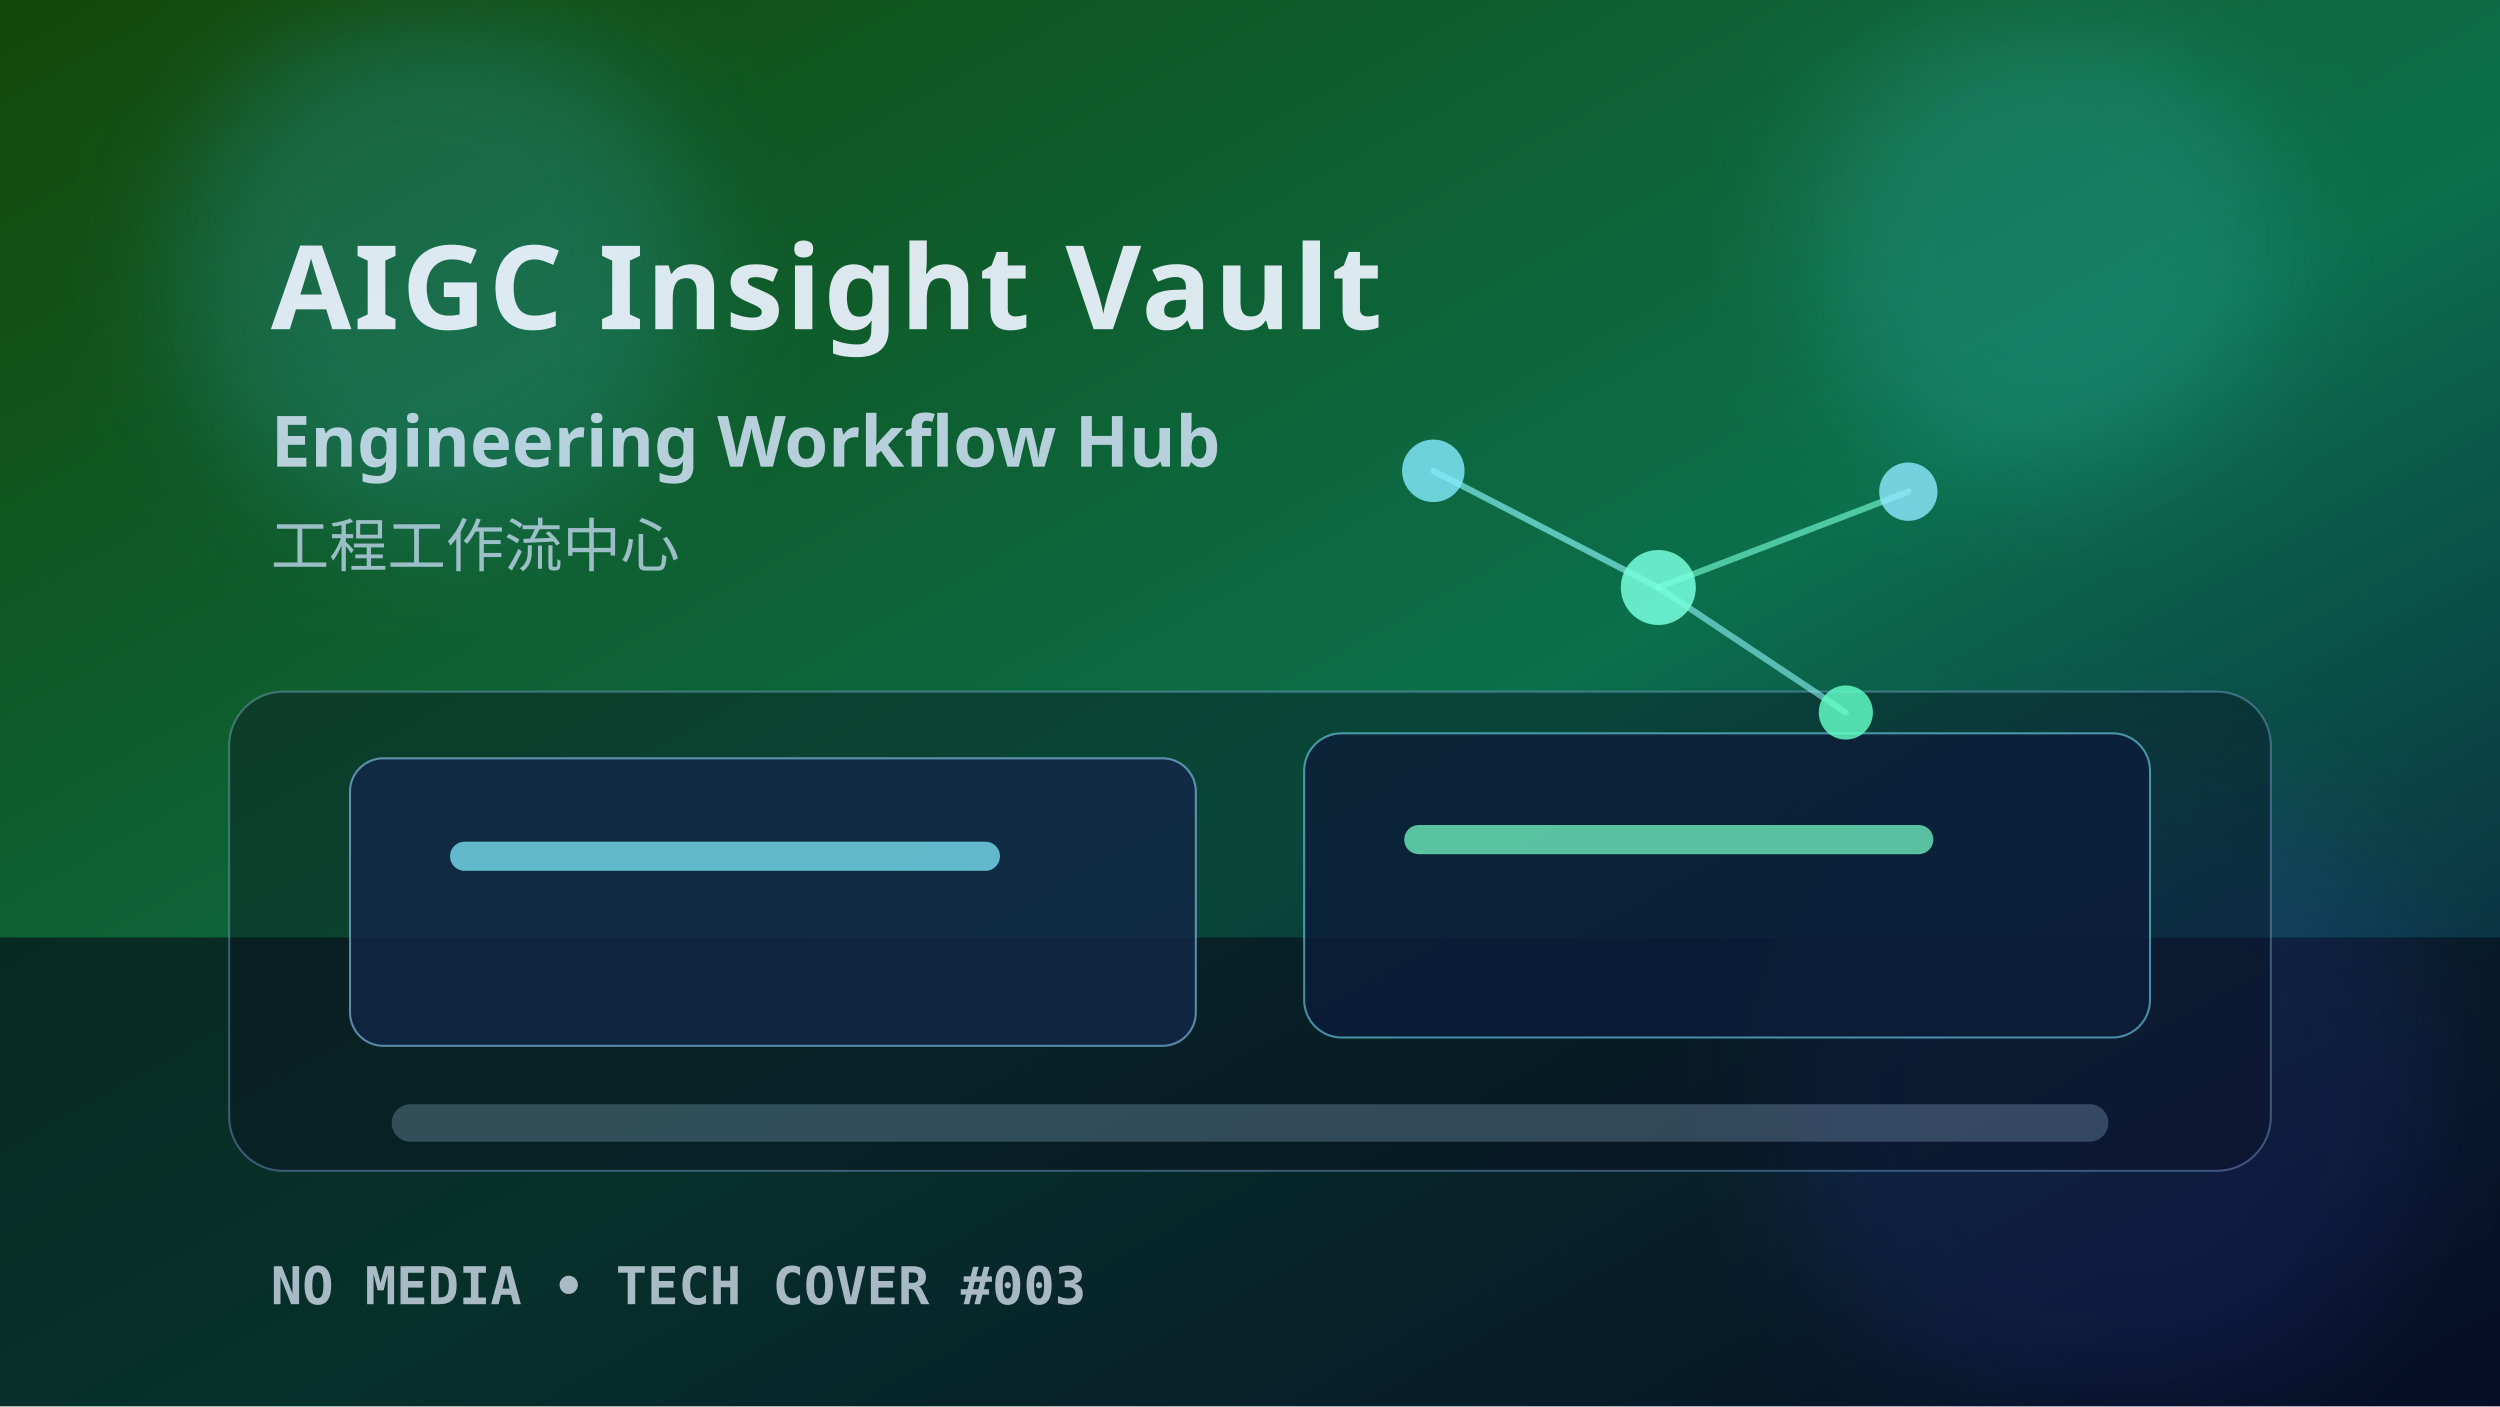
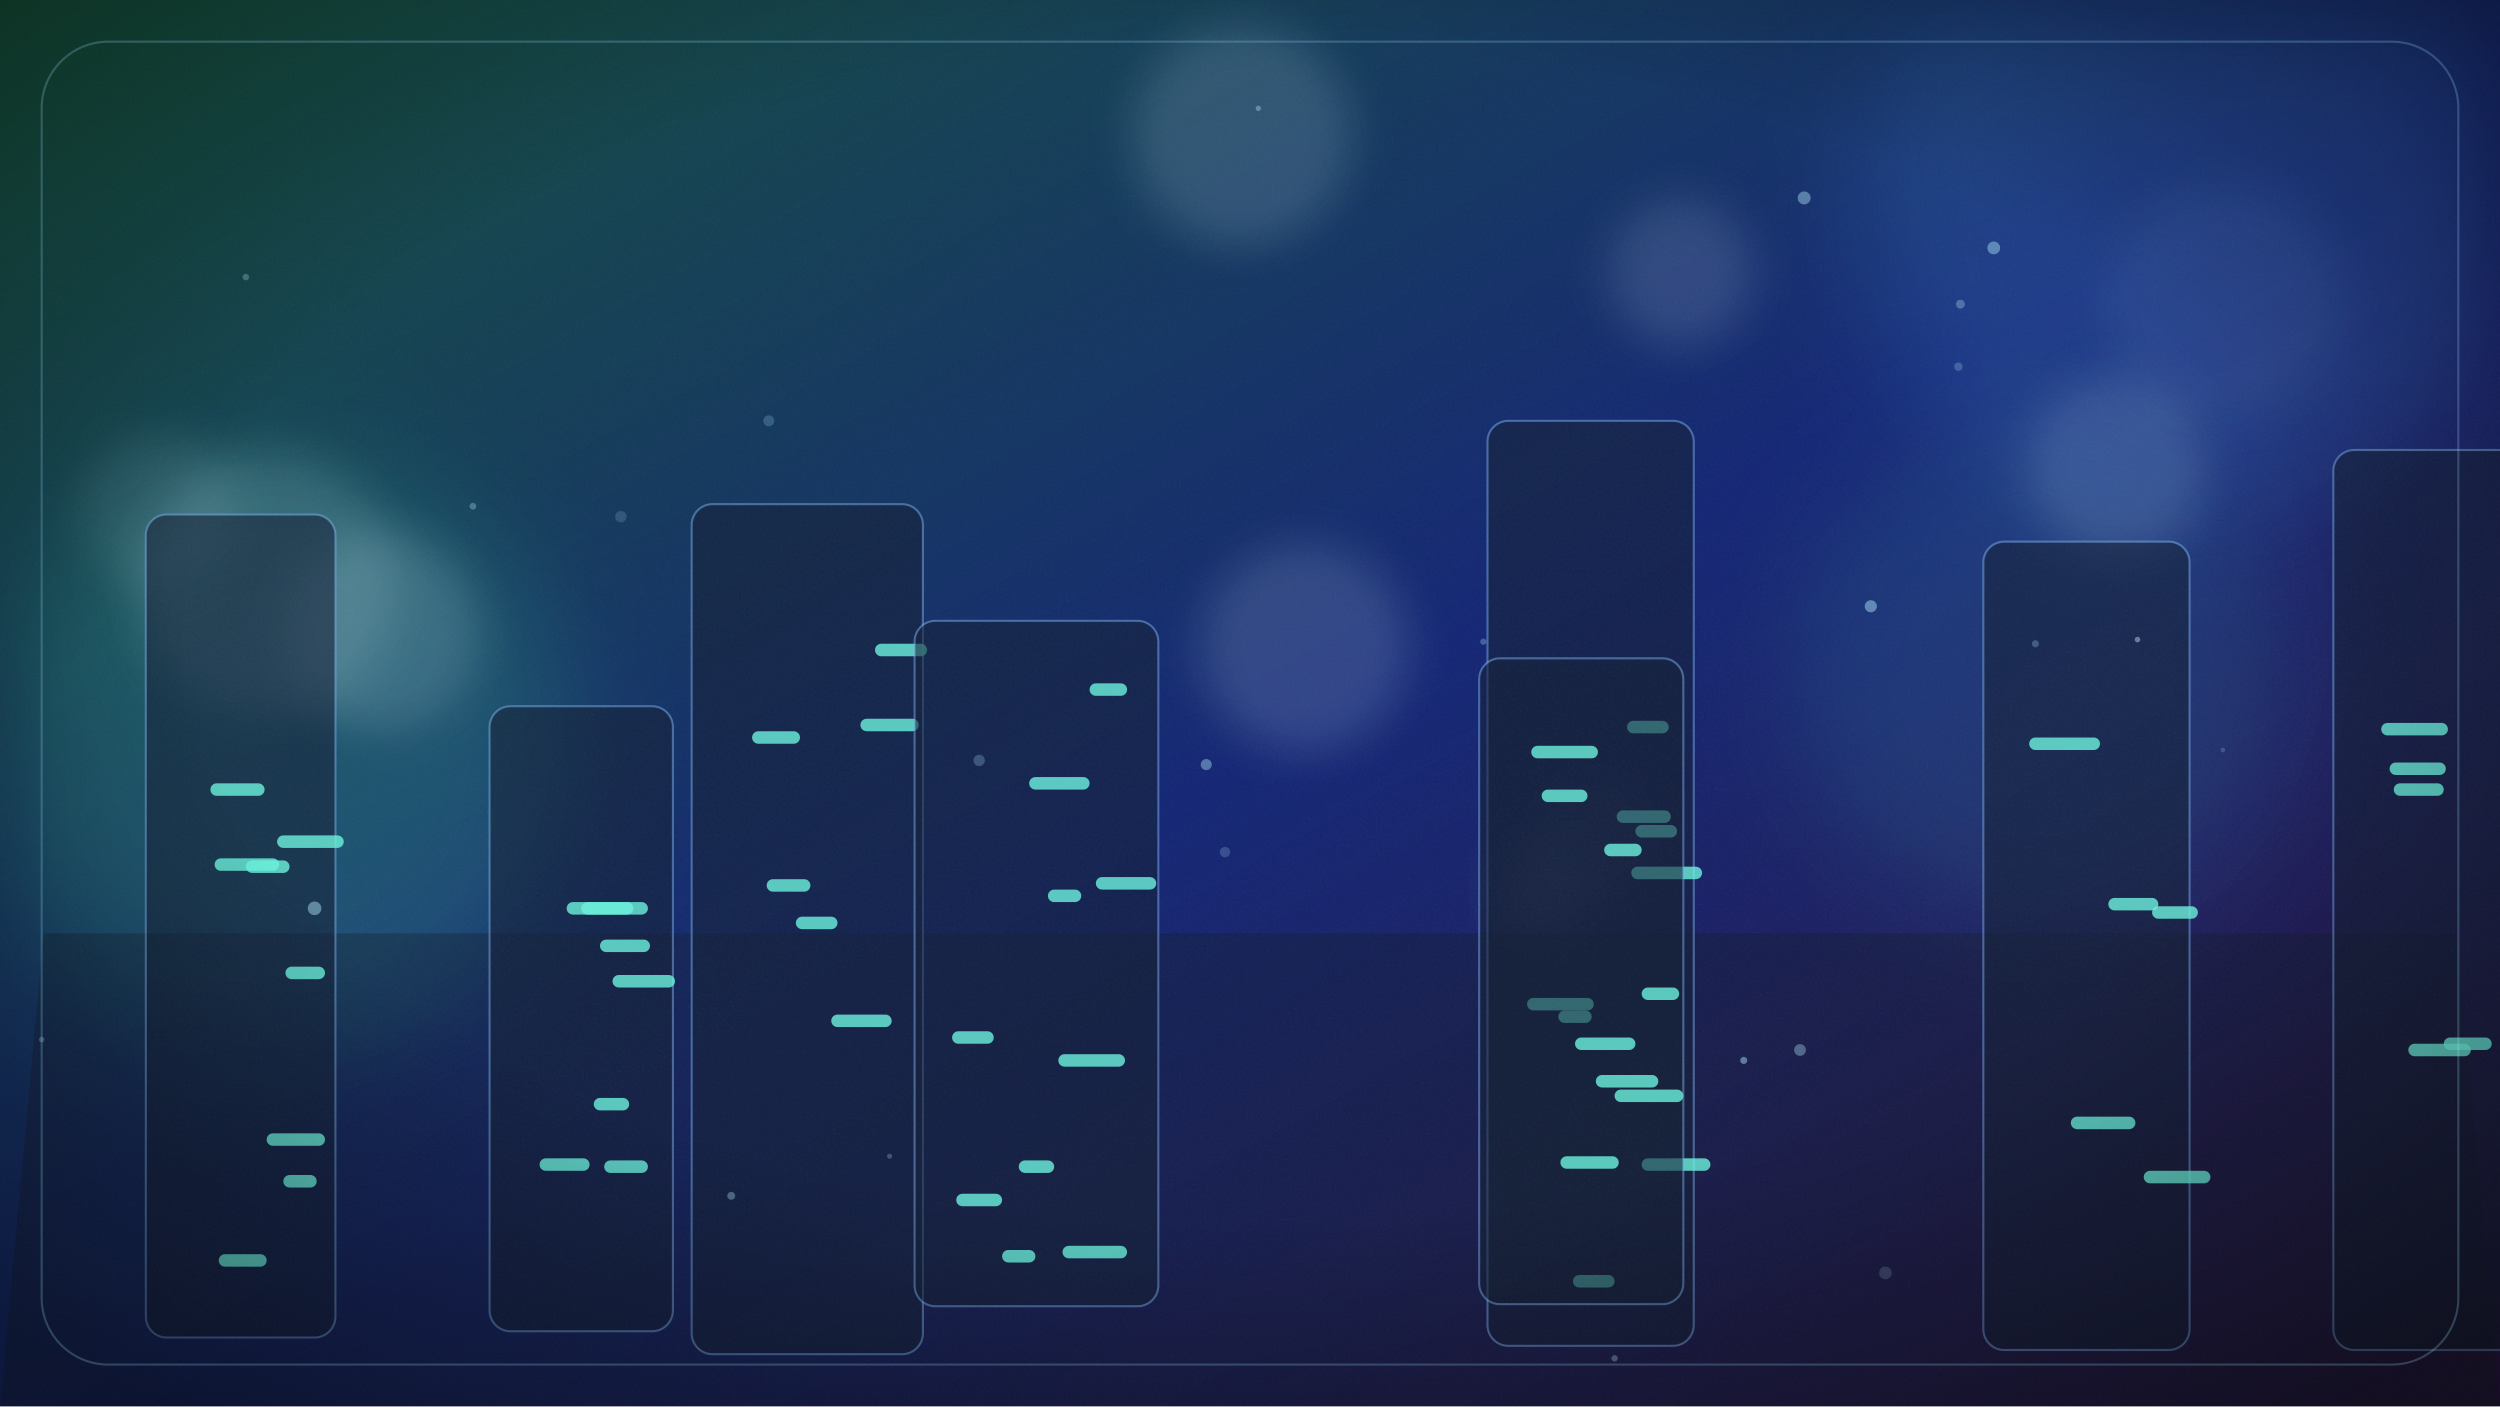
- <svg xmlns="http://www.w3.org/2000/svg" width="1200" height="675" viewBox="0 0 1200 675" role="img" aria-label="AIGC fallback cover 3" data-scene="engineering-hub">
+ <svg xmlns="http://www.w3.org/2000/svg" width="1200" height="675" viewBox="0 0 1200 675" role="img" aria-label="AIGC fallback cover 3" data-scene="scene-3">
  <defs>
-     <linearGradient id="g3" x1="0" y1="0" x2="1" y2="1">
-       <stop offset="0%" stop-color="hsl(111, 78%, 16%)" />
-       <stop offset="55%" stop-color="hsl(159, 82%, 24%)" />
-       <stop offset="100%" stop-color="hsl(231, 74%, 14%)" />
+     <linearGradient id="bg-3" x1="0" y1="0" x2="1" y2="1">
+       <stop offset="0%" stop-color="hsl(155, 82%, 16%)" />
+       <stop offset="52%" stop-color="hsl(230, 84%, 23%)" />
+       <stop offset="100%" stop-color="hsl(270, 78%, 12%)" />
    </linearGradient>
-     <filter id="blur" x="-20%" y="-20%" width="140%" height="140%">
-       <feGaussianBlur stdDeviation="28" />
+     <filter id="blur-3" x="-25%" y="-25%" width="150%" height="150%">
+       <feGaussianBlur stdDeviation="26" />
    </filter>
+     <filter id="soft-3" x="-25%" y="-25%" width="150%" height="150%">
+       <feGaussianBlur stdDeviation="10" />
+     </filter>
+     <filter id="grain-3" x="0%" y="0%" width="100%" height="100%">
+       <feTurbulence type="fractalNoise" baseFrequency="0.9" numOctaves="2" seed="39" stitchTiles="stitch" />
+       <feColorMatrix type="saturate" values="0" />
+       <feComponentTransfer>
+         <feFuncA type="table" tableValues="0 0.05" />
+       </feComponentTransfer>
+     </filter>
+     <radialGradient id="vignette-3" cx="50%" cy="45%" r="70%">
+       <stop offset="60%" stop-color="rgba(0,0,0,0)" />
+       <stop offset="100%" stop-color="rgba(0,0,0,0.45)" />
+     </radialGradient>
  </defs>
-   <rect width="1200" height="675" fill="url(#g3)" />
-   <rect y="450" width="1200" height="225" fill="rgba(5, 10, 24, 0.62)" />
-   <circle cx="210" cy="130" r="124" fill="hsl(195, 92%, 60%)" opacity="0.2" filter="url(#blur)" />
-   <circle cx="980" cy="115" r="112" fill="hsl(189, 94%, 66%)" opacity="0.16" filter="url(#blur)" />
-   <circle cx="1010" cy="520" r="160" fill="hsl(241, 90%, 62%)" opacity="0.12" filter="url(#blur)" />
-   <g id="workspace-desk">
-     <rect x="110" y="332" width="980" height="230" rx="26" fill="rgba(8, 16, 32, 0.42)" stroke="rgba(158,198,255,0.34)" />
-     <rect x="168" y="364" width="406" height="138" rx="16" fill="rgba(18, 38, 70, 0.82)" stroke="rgba(150,210,255,0.58)" />
-     <rect x="626" y="352" width="406" height="146" rx="18" fill="rgba(12, 28, 56, 0.82)" stroke="rgba(120,230,255,0.56)" />
-     <rect x="216" y="404" width="264" height="14" rx="7" fill="rgba(130, 240, 255, 0.72)" />
-     <rect x="674" y="396" width="254" height="14" rx="7" fill="rgba(120, 255, 198, 0.72)" />
-     <rect x="188" y="530" width="824" height="18" rx="9" fill="rgba(185, 220, 255, 0.24)" />
+   <rect width="1200" height="675" fill="url(#bg-3)" />
+   <circle cx="133" cy="364" r="142" fill="hsl(155, 92%, 62%)" opacity="0.16" filter="url(#blur-3)" />
+   <circle cx="979" cy="325" r="118" fill="hsl(181, 92%, 62%)" opacity="0.10" filter="url(#blur-3)" />
+   <circle cx="1047" cy="98" r="156" fill="hsl(207, 92%, 62%)" opacity="0.16" filter="url(#blur-3)" />
+   <circle cx="807" cy="131" r="35" fill="rgba(210,240,255,0.14)" filter="url(#soft-3)" />
+   <circle cx="740" cy="429" r="23" fill="rgba(210,240,255,0.12)" filter="url(#soft-3)" />
+   <circle cx="128" cy="281" r="63" fill="rgba(210,240,255,0.14)" filter="url(#soft-3)" />
+   <circle cx="596" cy="65" r="53" fill="rgba(210,240,255,0.15)" filter="url(#soft-3)" />
+   <circle cx="1016" cy="224" r="43" fill="rgba(210,240,255,0.13)" filter="url(#soft-3)" />
+   <circle cx="765" cy="402" r="30" fill="rgba(210,240,255,0.08)" filter="url(#soft-3)" />
+   <circle cx="626" cy="311" r="50" fill="rgba(210,240,255,0.15)" filter="url(#soft-3)" />
+   <circle cx="1067" cy="146" r="56" fill="rgba(210,240,255,0.06)" filter="url(#soft-3)" />
+   <circle cx="76" cy="246" r="37" fill="rgba(210,240,255,0.10)" filter="url(#soft-3)" />
+   <circle cx="182" cy="303" r="48" fill="rgba(210,240,255,0.16)" filter="url(#soft-3)" />
+   <polygon points="0,675 1200,675 1179,448 21,448" fill="rgba(8,16,28,0.35)" />
+   <g id="scene-datacenter">
+     <g>
+       <rect x="70" y="247" width="91" height="395" rx="10" fill="rgba(10,20,42,0.58)" stroke="rgba(130,190,255,0.45)" />
+       <rect x="133" y="401" width="32" height="6" rx="3" fill="rgba(102,245,220,0.8)" />
+       <rect x="105" y="602" width="23" height="6" rx="3" fill="rgba(102,245,220,0.8)" />
+       <rect x="103" y="412" width="31" height="6" rx="3" fill="rgba(102,245,220,0.8)" />
+       <rect x="101" y="376" width="26" height="6" rx="3" fill="rgba(102,245,220,0.8)" />
+       <rect x="137" y="464" width="19" height="6" rx="3" fill="rgba(102,245,220,0.8)" />
+       <rect x="136" y="564" width="16" height="6" rx="3" fill="rgba(102,245,220,0.8)" />
+       <rect x="128" y="544" width="28" height="6" rx="3" fill="rgba(102,245,220,0.8)" />
+       <rect x="118" y="413" width="21" height="6" rx="3" fill="rgba(102,245,220,0.8)" />
+     </g>
+     <g>
+       <rect x="235" y="339" width="88" height="300" rx="10" fill="rgba(10,20,42,0.58)" stroke="rgba(130,190,255,0.45)" />
+       <rect x="288" y="451" width="24" height="6" rx="3" fill="rgba(102,245,220,0.8)" />
+       <rect x="272" y="433" width="32" height="6" rx="3" fill="rgba(102,245,220,0.8)" />
+       <rect x="279" y="433" width="32" height="6" rx="3" fill="rgba(102,245,220,0.8)" />
+       <rect x="294" y="468" width="30" height="6" rx="3" fill="rgba(102,245,220,0.8)" />
+       <rect x="259" y="556" width="24" height="6" rx="3" fill="rgba(102,245,220,0.8)" />
+       <rect x="285" y="527" width="17" height="6" rx="3" fill="rgba(102,245,220,0.8)" />
+       <rect x="290" y="557" width="21" height="6" rx="3" fill="rgba(102,245,220,0.8)" />
+     </g>
+     <g>
+       <rect x="332" y="242" width="111" height="408" rx="10" fill="rgba(10,20,42,0.58)" stroke="rgba(130,190,255,0.45)" />
+       <rect x="361" y="351" width="23" height="6" rx="3" fill="rgba(102,245,220,0.8)" />
+       <rect x="420" y="309" width="25" height="6" rx="3" fill="rgba(102,245,220,0.8)" />
+       <rect x="382" y="440" width="20" height="6" rx="3" fill="rgba(102,245,220,0.8)" />
+       <rect x="413" y="345" width="28" height="6" rx="3" fill="rgba(102,245,220,0.8)" />
+       <rect x="368" y="422" width="21" height="6" rx="3" fill="rgba(102,245,220,0.8)" />
+       <rect x="399" y="487" width="29" height="6" rx="3" fill="rgba(102,245,220,0.8)" />
+     </g>
+     <g>
+       <rect x="439" y="298" width="117" height="329" rx="10" fill="rgba(10,20,42,0.58)" stroke="rgba(130,190,255,0.45)" />
+       <rect x="459" y="573" width="22" height="6" rx="3" fill="rgba(102,245,220,0.8)" />
+       <rect x="523" y="328" width="18" height="6" rx="3" fill="rgba(102,245,220,0.8)" />
+       <rect x="508" y="506" width="32" height="6" rx="3" fill="rgba(102,245,220,0.8)" />
+       <rect x="510" y="598" width="31" height="6" rx="3" fill="rgba(102,245,220,0.8)" />
+       <rect x="503" y="427" width="16" height="6" rx="3" fill="rgba(102,245,220,0.8)" />
+       <rect x="494" y="373" width="29" height="6" rx="3" fill="rgba(102,245,220,0.8)" />
+       <rect x="481" y="600" width="16" height="6" rx="3" fill="rgba(102,245,220,0.8)" />
+       <rect x="526" y="421" width="29" height="6" rx="3" fill="rgba(102,245,220,0.8)" />
+       <rect x="489" y="557" width="17" height="6" rx="3" fill="rgba(102,245,220,0.8)" />
+       <rect x="457" y="495" width="20" height="6" rx="3" fill="rgba(102,245,220,0.8)" />
+     </g>
+     <g>
+       <rect x="714" y="202" width="99" height="444" rx="10" fill="rgba(10,20,42,0.58)" stroke="rgba(130,190,255,0.45)" />
+       <rect x="783" y="416" width="34" height="6" rx="3" fill="rgba(102,245,220,0.8)" />
+       <rect x="788" y="556" width="33" height="6" rx="3" fill="rgba(102,245,220,0.8)" />
+       <rect x="781" y="346" width="20" height="6" rx="3" fill="rgba(102,245,220,0.8)" />
+       <rect x="776" y="389" width="26" height="6" rx="3" fill="rgba(102,245,220,0.8)" />
+       <rect x="785" y="396" width="20" height="6" rx="3" fill="rgba(102,245,220,0.8)" />
+       <rect x="733" y="479" width="32" height="6" rx="3" fill="rgba(102,245,220,0.8)" />
+       <rect x="748" y="485" width="16" height="6" rx="3" fill="rgba(102,245,220,0.8)" />
+       <rect x="755" y="612" width="20" height="6" rx="3" fill="rgba(102,245,220,0.8)" />
+     </g>
+     <g>
+       <rect x="710" y="316" width="98" height="310" rx="10" fill="rgba(10,20,42,0.58)" stroke="rgba(130,190,255,0.45)" />
+       <rect x="770" y="405" width="18" height="6" rx="3" fill="rgba(102,245,220,0.8)" />
+       <rect x="735" y="358" width="32" height="6" rx="3" fill="rgba(102,245,220,0.8)" />
+       <rect x="766" y="516" width="30" height="6" rx="3" fill="rgba(102,245,220,0.8)" />
+       <rect x="749" y="555" width="28" height="6" rx="3" fill="rgba(102,245,220,0.8)" />
+       <rect x="756" y="498" width="29" height="6" rx="3" fill="rgba(102,245,220,0.8)" />
+       <rect x="740" y="379" width="22" height="6" rx="3" fill="rgba(102,245,220,0.8)" />
+       <rect x="788" y="474" width="18" height="6" rx="3" fill="rgba(102,245,220,0.8)" />
+       <rect x="775" y="523" width="33" height="6" rx="3" fill="rgba(102,245,220,0.8)" />
+     </g>
+     <g>
+       <rect x="952" y="260" width="99" height="388" rx="10" fill="rgba(10,20,42,0.58)" stroke="rgba(130,190,255,0.45)" />
+       <rect x="994" y="536" width="31" height="6" rx="3" fill="rgba(102,245,220,0.8)" />
+       <rect x="974" y="354" width="34" height="6" rx="3" fill="rgba(102,245,220,0.8)" />
+       <rect x="1012" y="431" width="24" height="6" rx="3" fill="rgba(102,245,220,0.8)" />
+       <rect x="1029" y="562" width="32" height="6" rx="3" fill="rgba(102,245,220,0.8)" />
+       <rect x="1033" y="435" width="22" height="6" rx="3" fill="rgba(102,245,220,0.8)" />
+     </g>
+     <g>
+       <rect x="1120" y="216" width="92" height="432" rx="10" fill="rgba(10,20,42,0.58)" stroke="rgba(130,190,255,0.45)" />
+       <rect x="1149" y="376" width="24" height="6" rx="3" fill="rgba(102,245,220,0.8)" />
+       <rect x="1173" y="498" width="23" height="6" rx="3" fill="rgba(102,245,220,0.8)" />
+       <rect x="1143" y="347" width="32" height="6" rx="3" fill="rgba(102,245,220,0.8)" />
+       <rect x="1156" y="501" width="30" height="6" rx="3" fill="rgba(102,245,220,0.8)" />
+       <rect x="1147" y="366" width="27" height="6" rx="3" fill="rgba(102,245,220,0.8)" />
+     </g>
  </g>
-   <g id="ai-network" stroke-linecap="round">
-     <line x1="688" y1="226" x2="796" y2="282" stroke="rgba(147, 250, 255, 0.62)" stroke-width="3" />
-     <line x1="796" y1="282" x2="916" y2="236" stroke="rgba(120, 255, 214, 0.62)" stroke-width="3" />
-     <line x1="796" y1="282" x2="886" y2="342" stroke="rgba(147, 250, 255, 0.58)" stroke-width="3" />
-     <circle cx="688" cy="226" r="15" fill="rgba(132, 235, 255, 0.8)" />
-     <circle cx="796" cy="282" r="18" fill="rgba(119, 255, 221, 0.85)" />
-     <circle cx="916" cy="236" r="14" fill="rgba(143, 232, 255, 0.8)" />
-     <circle cx="886" cy="342" r="13" fill="rgba(99, 255, 199, 0.82)" />
+   <g id="scene-sparkles">
+     <circle cx="977" cy="309" r="1.69" fill="rgba(180,240,255,0.26)" />
+     <circle cx="905" cy="611" r="3.05" fill="rgba(180,240,255,0.19)" />
+     <circle cx="864" cy="504" r="2.82" fill="rgba(180,240,255,0.35)" />
+     <circle cx="427" cy="555" r="1.22" fill="rgba(180,240,255,0.25)" />
+     <circle cx="470" cy="365" r="2.74" fill="rgba(180,240,255,0.24)" />
+     <circle cx="898" cy="291" r="2.91" fill="rgba(180,240,255,0.45)" />
+     <circle cx="227" cy="243" r="1.63" fill="rgba(180,240,255,0.31)" />
+     <circle cx="369" cy="202" r="2.63" fill="rgba(180,240,255,0.20)" />
+     <circle cx="588" cy="409" r="2.49" fill="rgba(180,240,255,0.20)" />
+     <circle cx="1026" cy="307" r="1.35" fill="rgba(180,240,255,0.44)" />
+     <circle cx="866" cy="95" r="3.11" fill="rgba(180,240,255,0.41)" />
+     <circle cx="775" cy="652" r="1.53" fill="rgba(180,240,255,0.36)" />
+     <circle cx="712" cy="308" r="1.51" fill="rgba(180,240,255,0.28)" />
+     <circle cx="1067" cy="360" r="1.12" fill="rgba(180,240,255,0.20)" />
+     <circle cx="351" cy="574" r="1.90" fill="rgba(180,240,255,0.35)" />
+     <circle cx="151" cy="436" r="3.27" fill="rgba(180,240,255,0.45)" />
+     <circle cx="604" cy="52" r="1.27" fill="rgba(180,240,255,0.36)" />
+     <circle cx="118" cy="133" r="1.58" fill="rgba(180,240,255,0.30)" />
+     <circle cx="941" cy="146" r="2.14" fill="rgba(180,240,255,0.30)" />
+     <circle cx="298" cy="248" r="2.75" fill="rgba(180,240,255,0.17)" />
+     <circle cx="837" cy="509" r="1.71" fill="rgba(180,240,255,0.44)" />
+     <circle cx="940" cy="176" r="2.01" fill="rgba(180,240,255,0.23)" />
+     <circle cx="957" cy="119" r="3.07" fill="rgba(180,240,255,0.42)" />
+     <circle cx="579" cy="367" r="2.65" fill="rgba(180,240,255,0.40)" />
+     <circle cx="20" cy="499" r="1.33" fill="rgba(180,240,255,0.31)" />
  </g>
-   <text x="130" y="158" fill="rgba(238,244,255,0.92)" font-family="'Segoe UI', 'PingFang SC', 'Microsoft YaHei', sans-serif" font-size="56" font-weight="700" letter-spacing="1.2">AIGC Insight Vault</text>
-   <text x="130" y="224" fill="rgba(218,232,255,0.82)" font-family="'Segoe UI', 'PingFang SC', 'Microsoft YaHei', sans-serif" font-size="34" font-weight="600">Engineering Workflow Hub</text>
-   <text x="130" y="272" fill="rgba(210,226,255,0.72)" font-family="'Segoe UI', 'PingFang SC', 'Microsoft YaHei', sans-serif" font-size="28" font-weight="500">工程工作流中心</text>
-   <text x="130" y="626" fill="rgba(230,240,255,0.72)" font-family="'JetBrains Mono', 'Menlo', monospace" font-size="25" font-weight="600">NO MEDIA • TECH COVER #003</text>
+   <rect width="1200" height="675" fill="rgba(190,220,255,0.06)" />
+   <rect width="1200" height="675" filter="url(#grain-3)" />
+   <rect width="1200" height="675" fill="url(#vignette-3)" />
+   <rect x="20" y="20" width="1160" height="635" rx="32" fill="none" stroke="rgba(155,220,255,0.24)" />
</svg>
